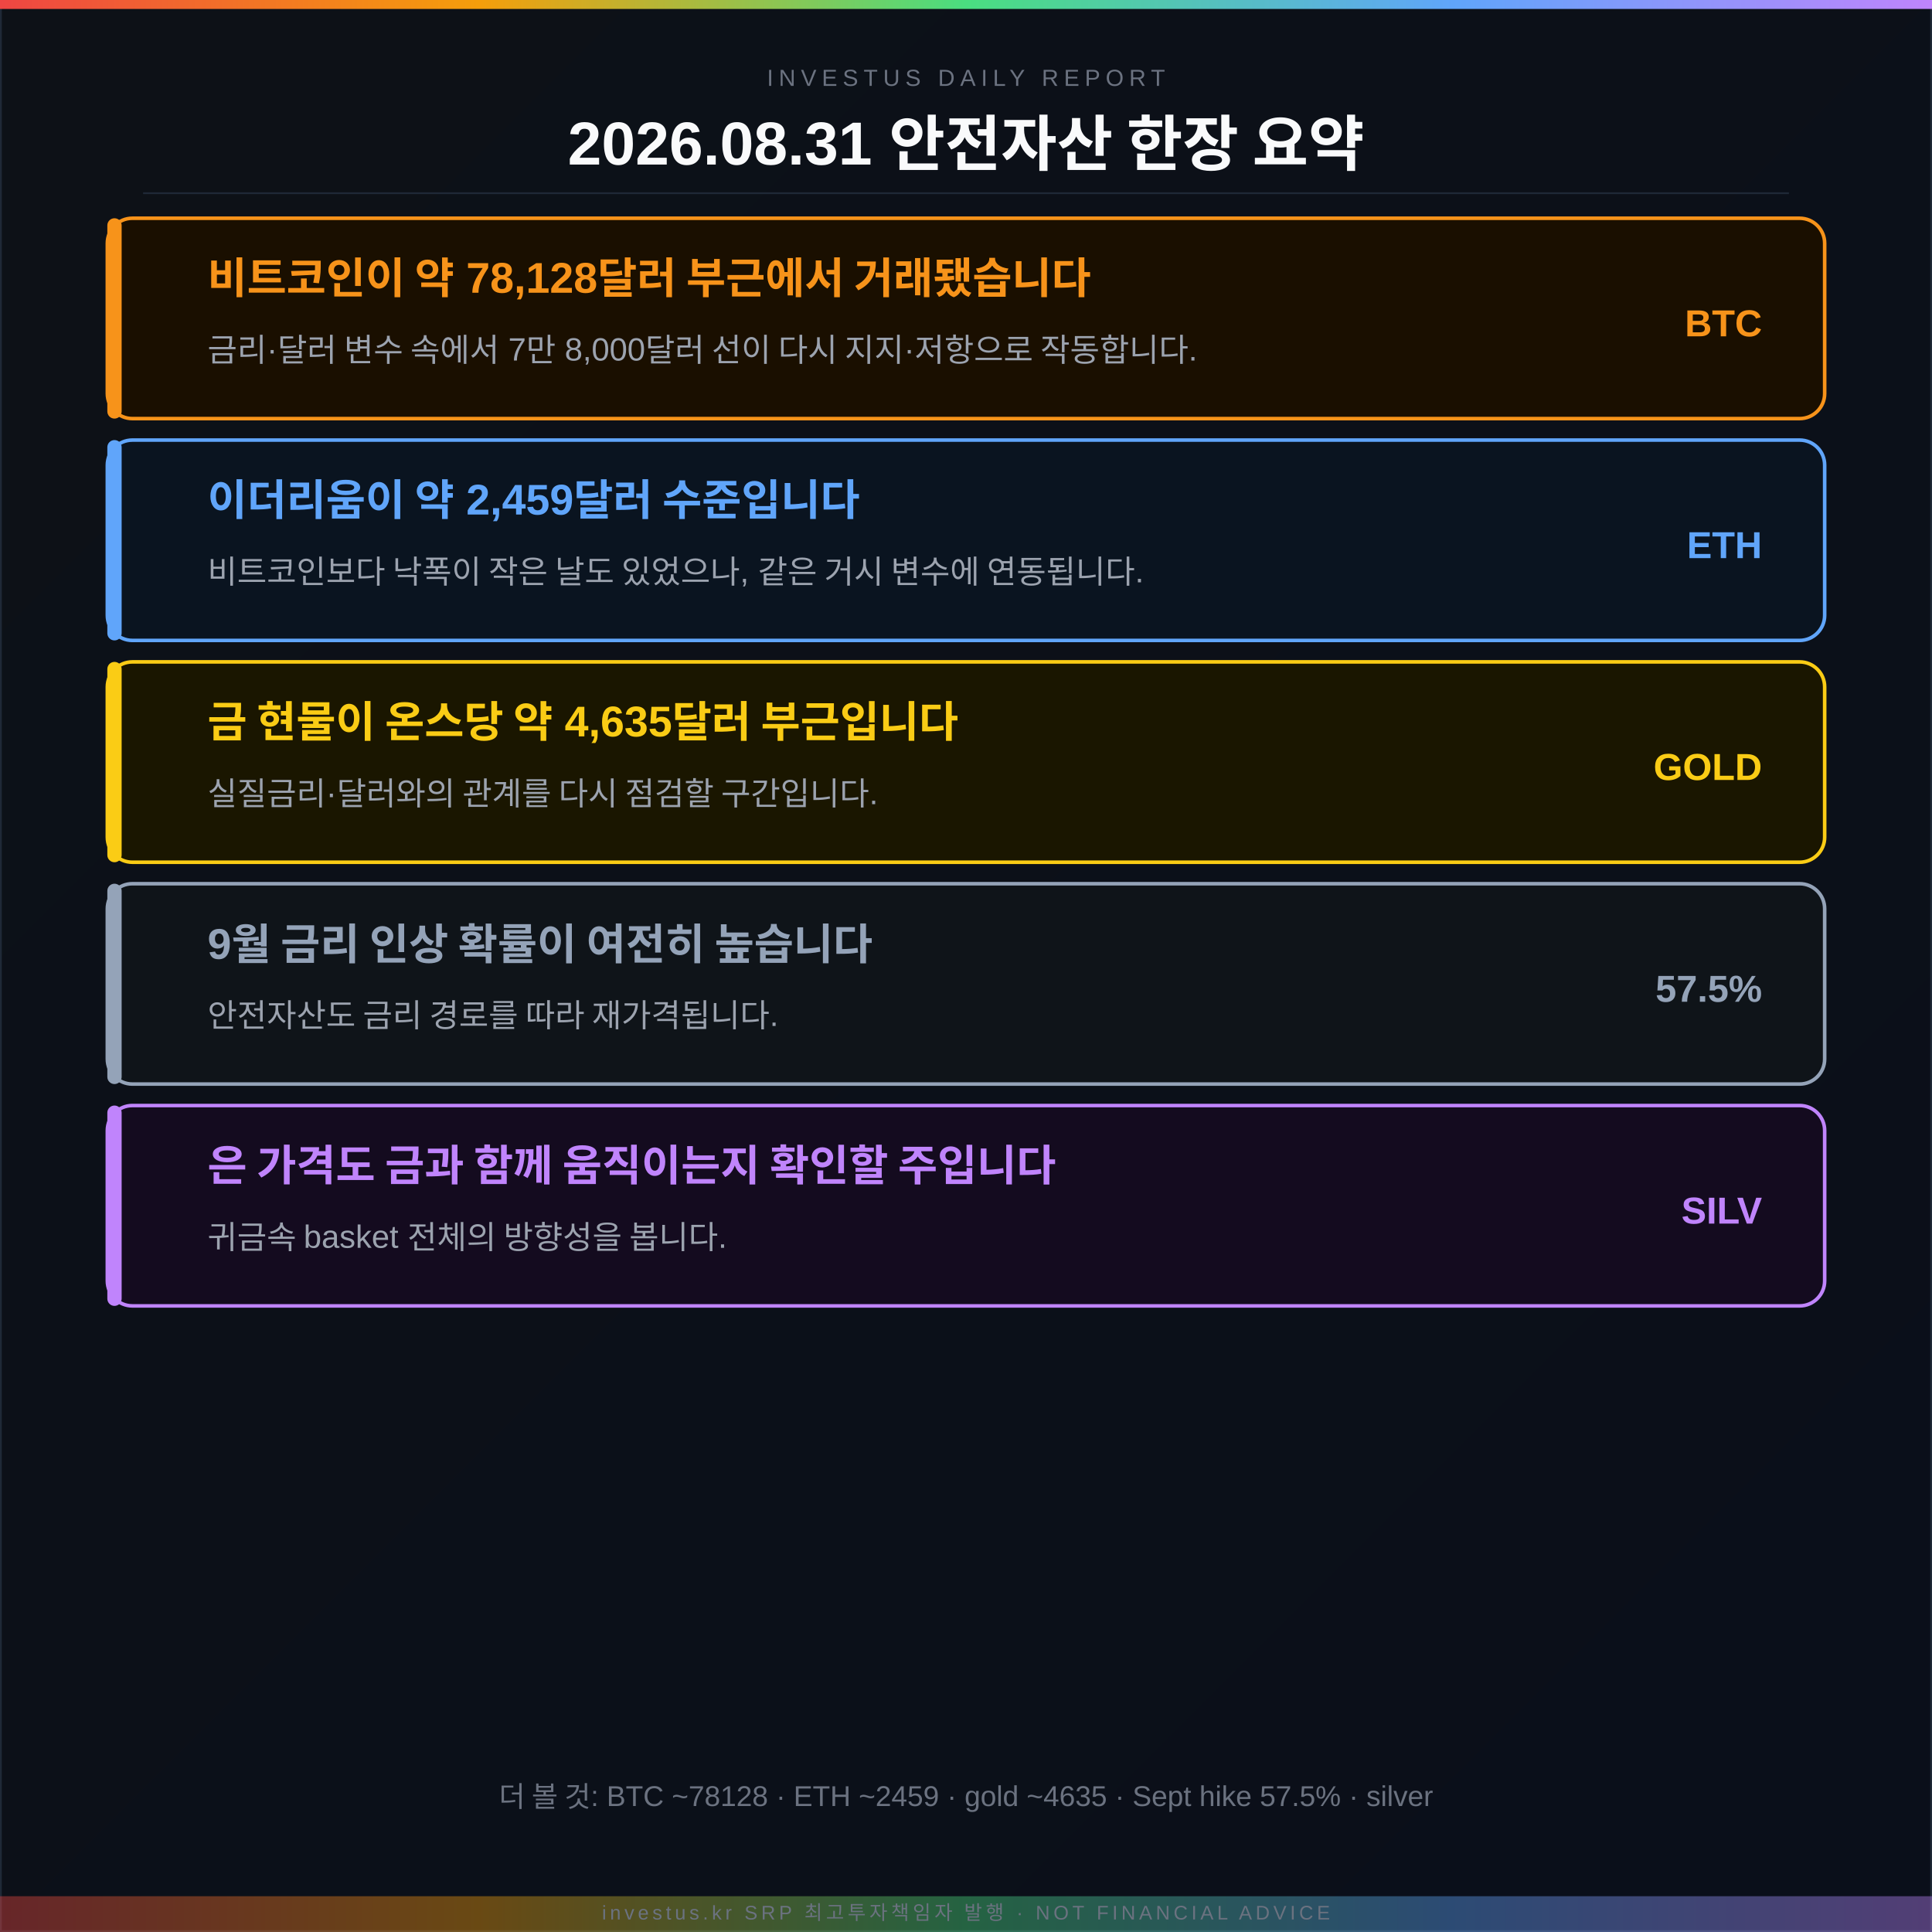
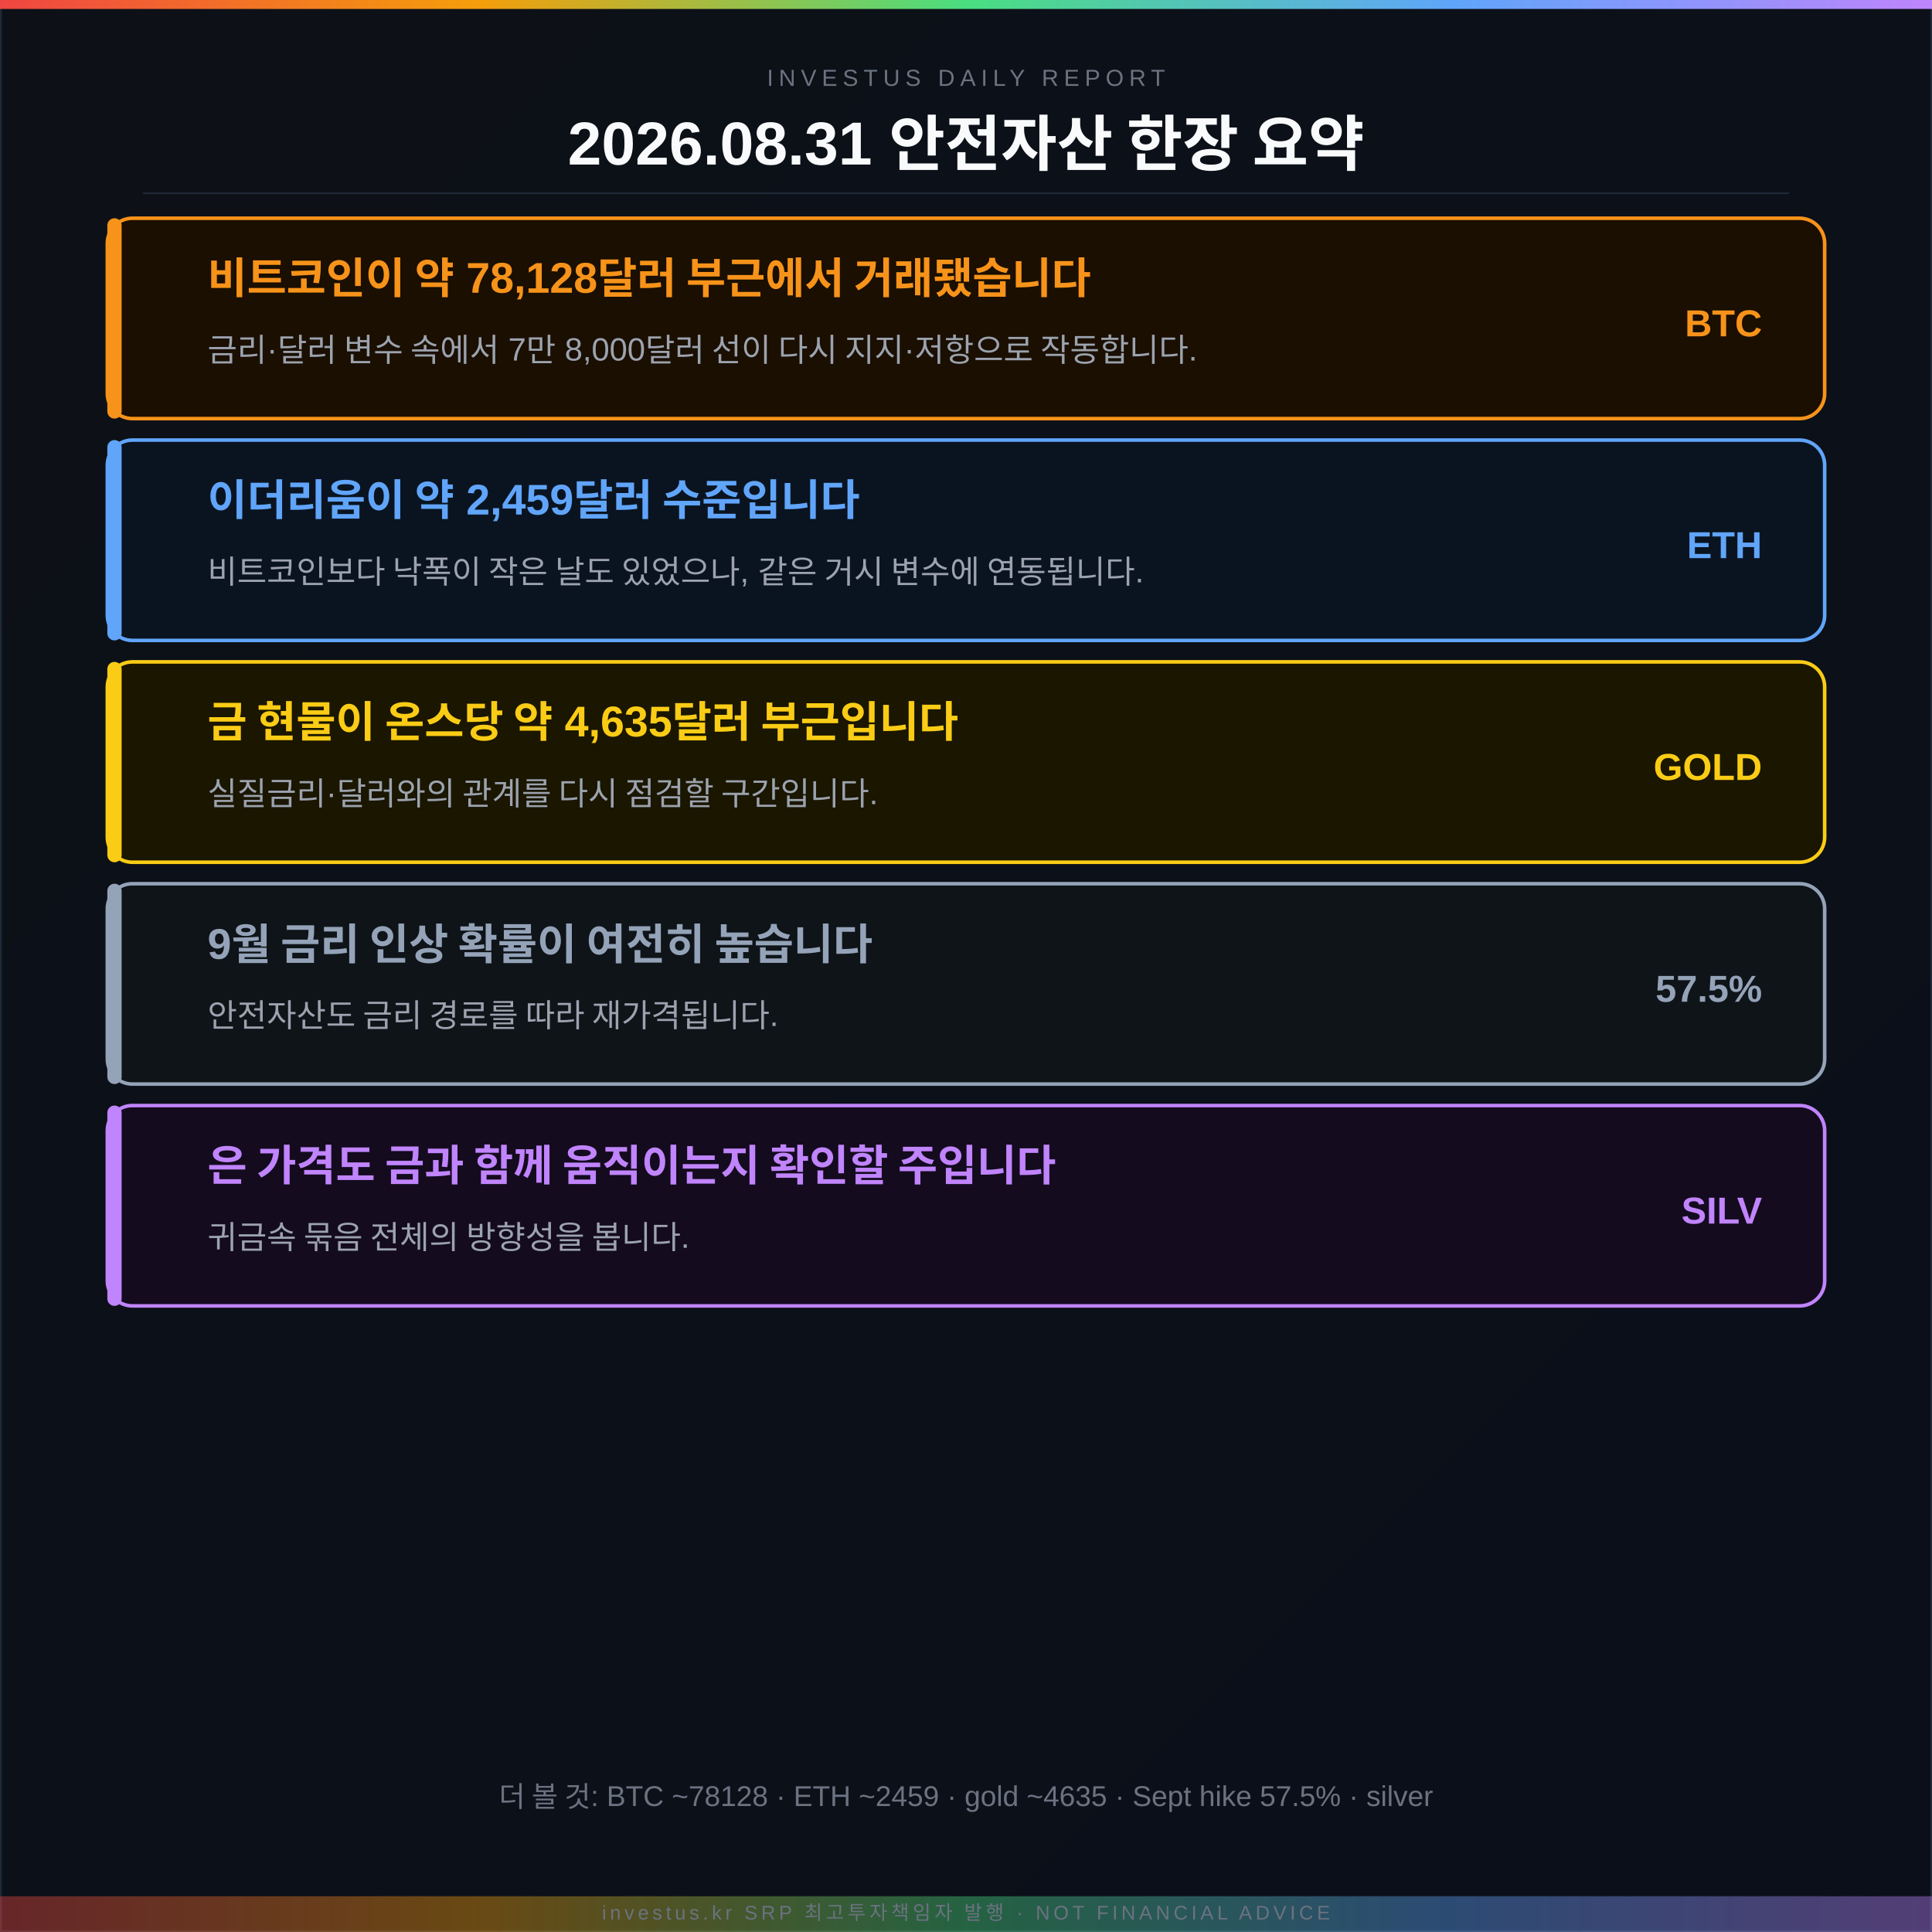
<svg xmlns="http://www.w3.org/2000/svg" viewBox="0 0 1080 1080" width="1080" height="1080">
  <defs>
    <linearGradient id="bg" x1="0%" y1="0%" x2="100%" y2="100%">
      <stop offset="0%" style="stop-color:#0d1117" />
      <stop offset="100%" style="stop-color:#0a0f1a" />
    </linearGradient>
    <linearGradient id="flow" x1="0%" y1="0%" x2="100%" y2="0%">
      <stop offset="0%" style="stop-color:#ef4444" />
      <stop offset="25%" style="stop-color:#f59e0b" />
      <stop offset="50%" style="stop-color:#4ade80" />
      <stop offset="75%" style="stop-color:#60a5fa" />
      <stop offset="100%" style="stop-color:#c084fc" />
    </linearGradient>
  </defs>
  <rect width="1080" height="1080" fill="url(#bg)" />
  <rect width="1080" height="1080" fill="none" stroke="#1f2937" stroke-width="2" />
  <rect x="0" y="0" width="1080" height="5" fill="url(#flow)" />
  <text x="540" y="48" font-family="Arial" font-size="13" fill="#6b7280" text-anchor="middle" letter-spacing="3">INVESTUS DAILY REPORT</text>
  <text x="540" y="92" font-family="Arial Black,Arial" font-size="34" font-weight="900" fill="#f9fafb" text-anchor="middle">2026.08.31 안전자산 한장 요약</text>
  <line x1="80" y1="108" x2="1000" y2="108" stroke="#1f2937" stroke-width="1" />
  <rect x="60" y="122" width="960" height="112" rx="14" fill="#1a0f00" stroke="#f7931a" stroke-width="2" />
  <rect x="60" y="122" width="8" height="112" rx="4" fill="#f7931a" />
  <text x="116" y="164" font-family="Arial Black,Arial" font-size="24" font-weight="900" fill="#f7931a">비트코인이 약 78,128달러 부근에서 거래됐습니다</text>
  <text x="116" y="202" font-family="Arial" font-size="18" fill="#9ca3af">금리·달러 변수 속에서 7만 8,000달러 선이 다시 지지·저항으로 작동합니다.</text>
  <text x="985" y="188" font-family="Arial Black,Arial" font-size="21" font-weight="900" fill="#f7931a" text-anchor="end">BTC</text>
  <rect x="60" y="246" width="960" height="112" rx="14" fill="#0a1420" stroke="#60a5fa" stroke-width="2" />
  <rect x="60" y="246" width="8" height="112" rx="4" fill="#60a5fa" />
  <text x="116" y="288" font-family="Arial Black,Arial" font-size="24" font-weight="900" fill="#60a5fa">이더리움이 약 2,459달러 수준입니다</text>
  <text x="116" y="326" font-family="Arial" font-size="18" fill="#9ca3af">비트코인보다 낙폭이 작은 날도 있었으나, 같은 거시 변수에 연동됩니다.</text>
  <text x="985" y="312" font-family="Arial Black,Arial" font-size="21" font-weight="900" fill="#60a5fa" text-anchor="end">ETH</text>
  <rect x="60" y="370" width="960" height="112" rx="14" fill="#1a1600" stroke="#facc15" stroke-width="2" />
  <rect x="60" y="370" width="8" height="112" rx="4" fill="#facc15" />
  <text x="116" y="412" font-family="Arial Black,Arial" font-size="24" font-weight="900" fill="#facc15">금 현물이 온스당 약 4,635달러 부근입니다</text>
  <text x="116" y="450" font-family="Arial" font-size="18" fill="#9ca3af">실질금리·달러와의 관계를 다시 점검할 구간입니다.</text>
  <text x="985" y="436" font-family="Arial Black,Arial" font-size="21" font-weight="900" fill="#facc15" text-anchor="end">GOLD</text>
  <rect x="60" y="494" width="960" height="112" rx="14" fill="#0f1419" stroke="#94a3b8" stroke-width="2" />
  <rect x="60" y="494" width="8" height="112" rx="4" fill="#94a3b8" />
  <text x="116" y="536" font-family="Arial Black,Arial" font-size="24" font-weight="900" fill="#94a3b8">9월 금리 인상 확률이 여전히 높습니다</text>
  <text x="116" y="574" font-family="Arial" font-size="18" fill="#9ca3af">안전자산도 금리 경로를 따라 재가격됩니다.</text>
  <text x="985" y="560" font-family="Arial Black,Arial" font-size="21" font-weight="900" fill="#94a3b8" text-anchor="end">57.5%</text>
  <rect x="60" y="618" width="960" height="112" rx="14" fill="#140b1f" stroke="#c084fc" stroke-width="2" />
  <rect x="60" y="618" width="8" height="112" rx="4" fill="#c084fc" />
  <text x="116" y="660" font-family="Arial Black,Arial" font-size="24" font-weight="900" fill="#c084fc">은 가격도 금과 함께 움직이는지 확인할 주입니다</text>
-   <text x="116" y="698" font-family="Arial" font-size="18" fill="#9ca3af">귀금속 basket 전체의 방향성을 봅니다.</text>
+   <text x="116" y="698" font-family="Arial" font-size="18" fill="#9ca3af">귀금속 묶음 전체의 방향성을 봅니다.</text>
  <text x="985" y="684" font-family="Arial Black,Arial" font-size="21" font-weight="900" fill="#c084fc" text-anchor="end">SILV</text>
  <text x="540" y="1010" font-family="Arial" font-size="16" fill="#6b7280" text-anchor="middle">더 볼 것: BTC ~78128 · ETH ~2459 · gold ~4635 · Sept hike 57.5% · silver</text>
  <rect x="0" y="1060" width="1080" height="20" fill="url(#flow)" opacity=".4" />
  <text x="540" y="1073" font-family="Arial" font-size="11" fill="#6b7280" text-anchor="middle" letter-spacing="2">investus.kr SRP 최고투자책임자 발행 · NOT FINANCIAL ADVICE</text>
</svg>
